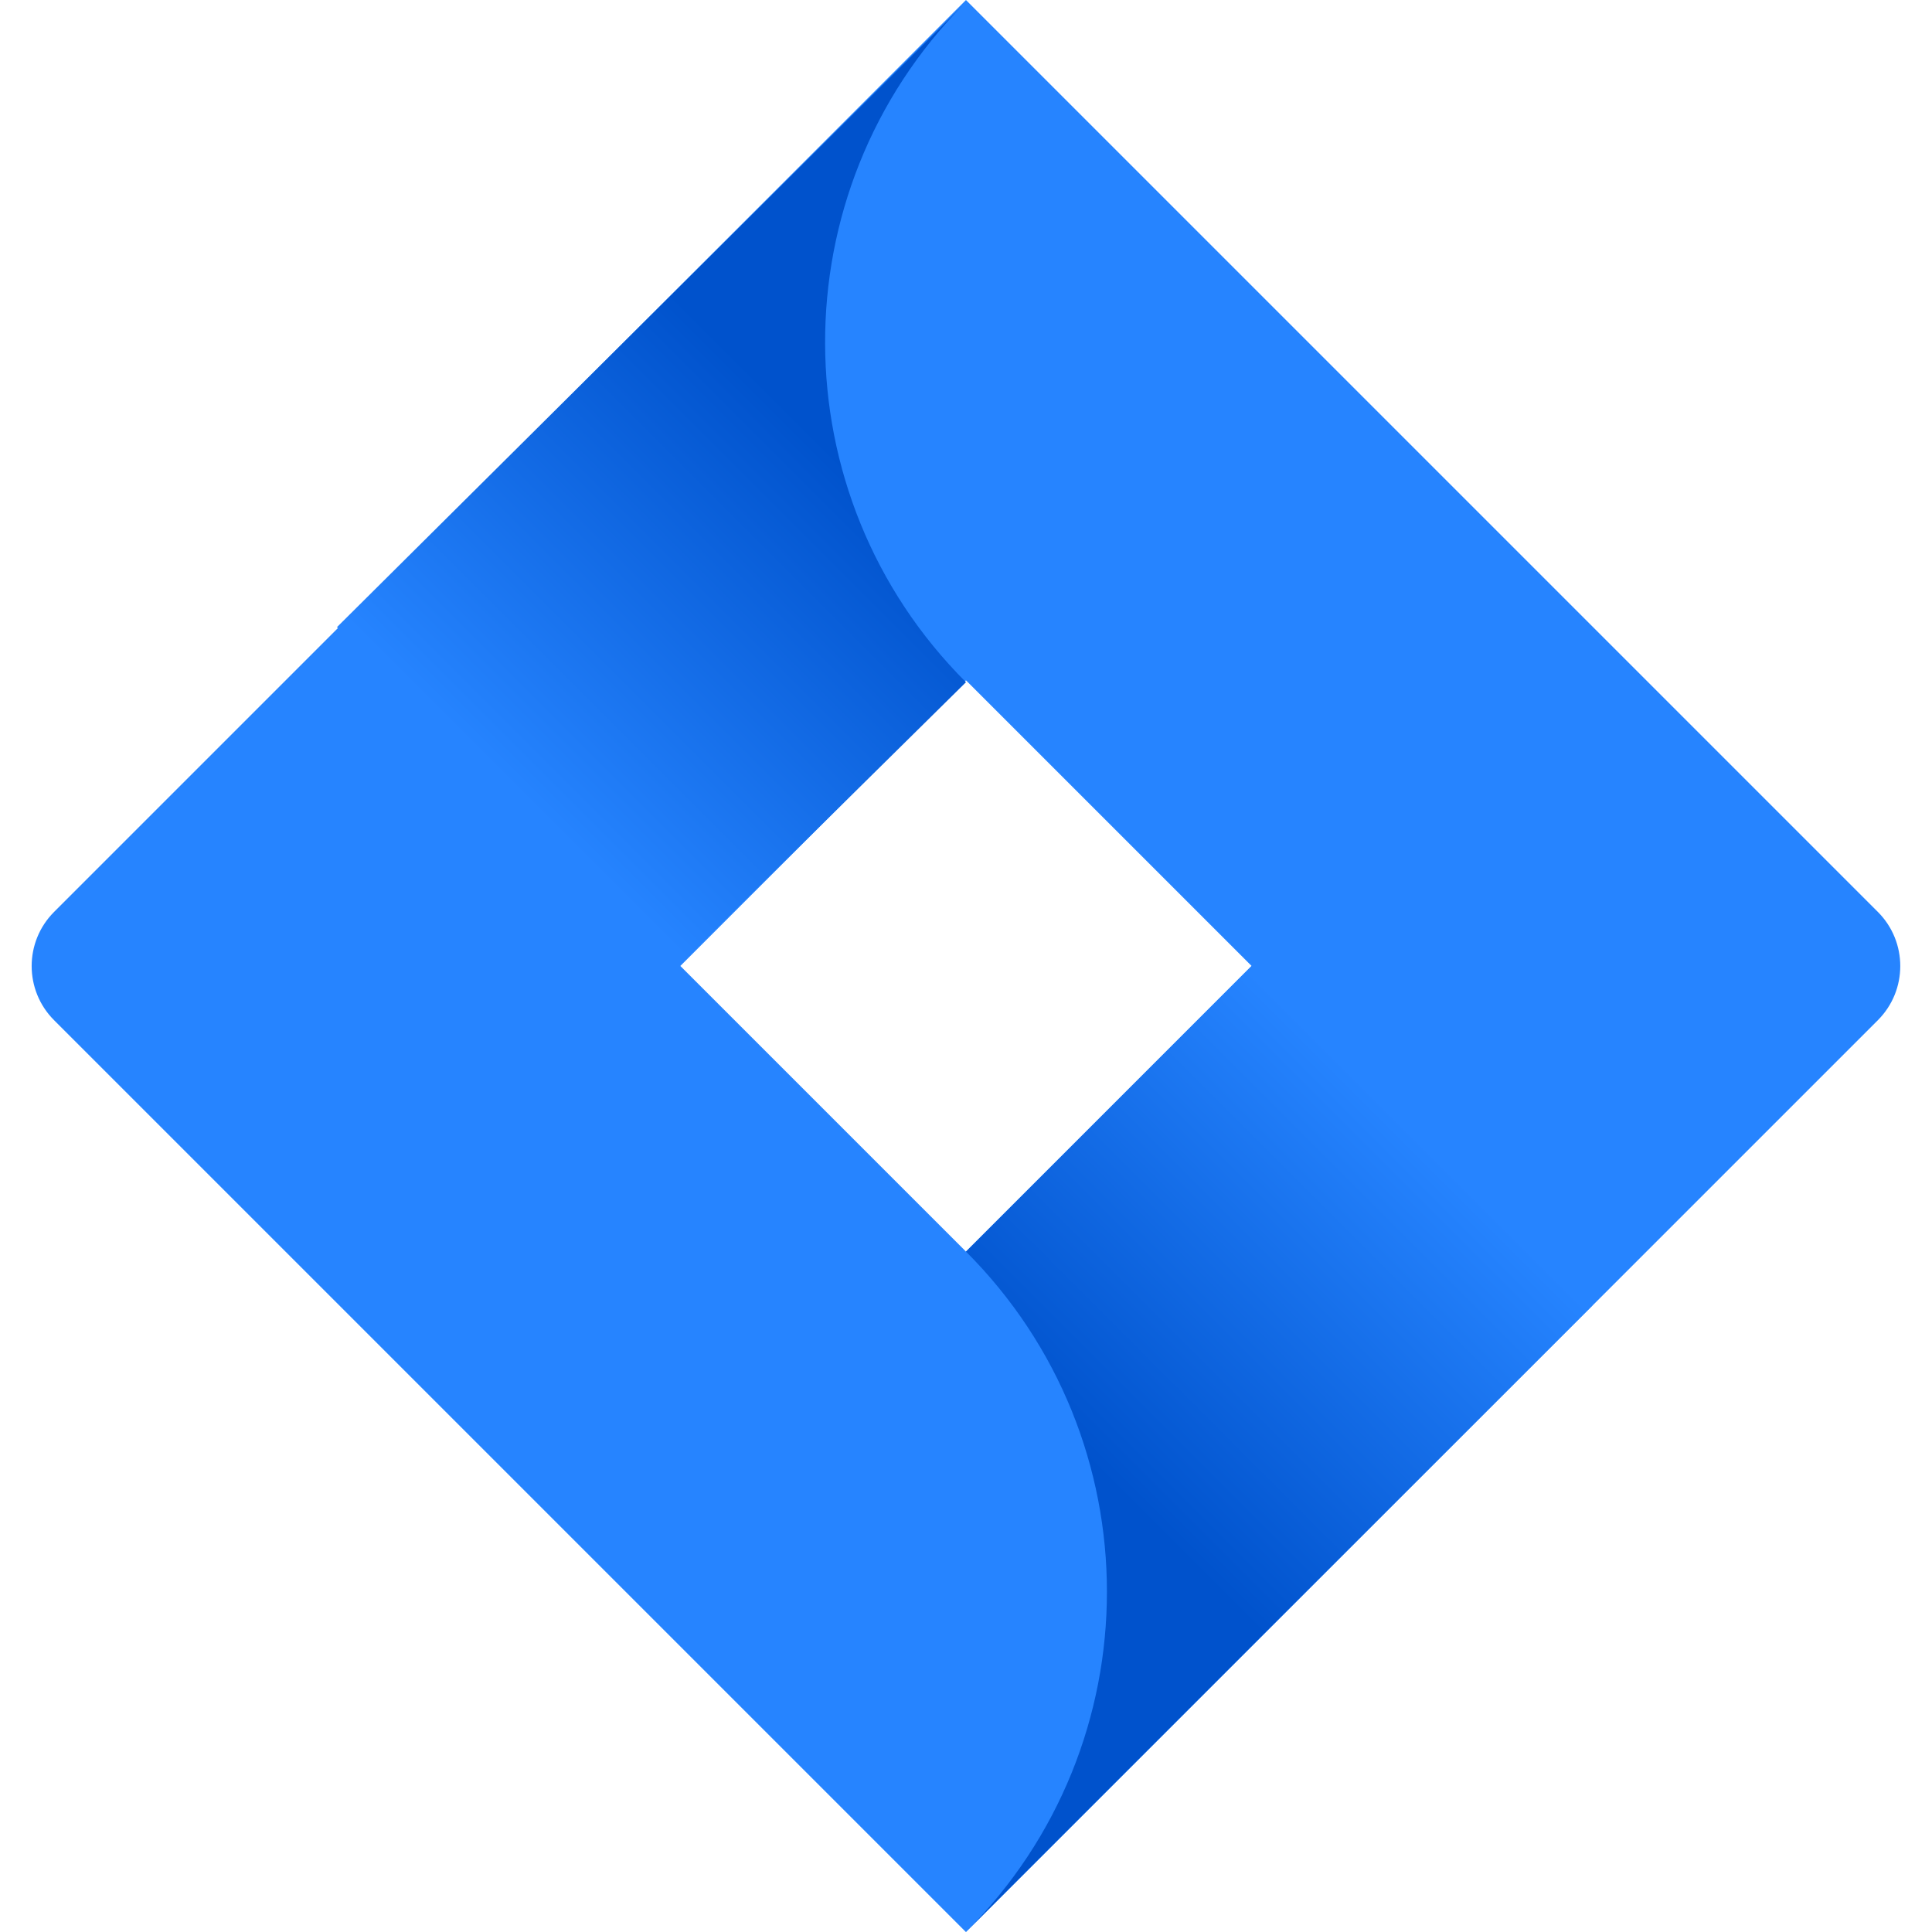
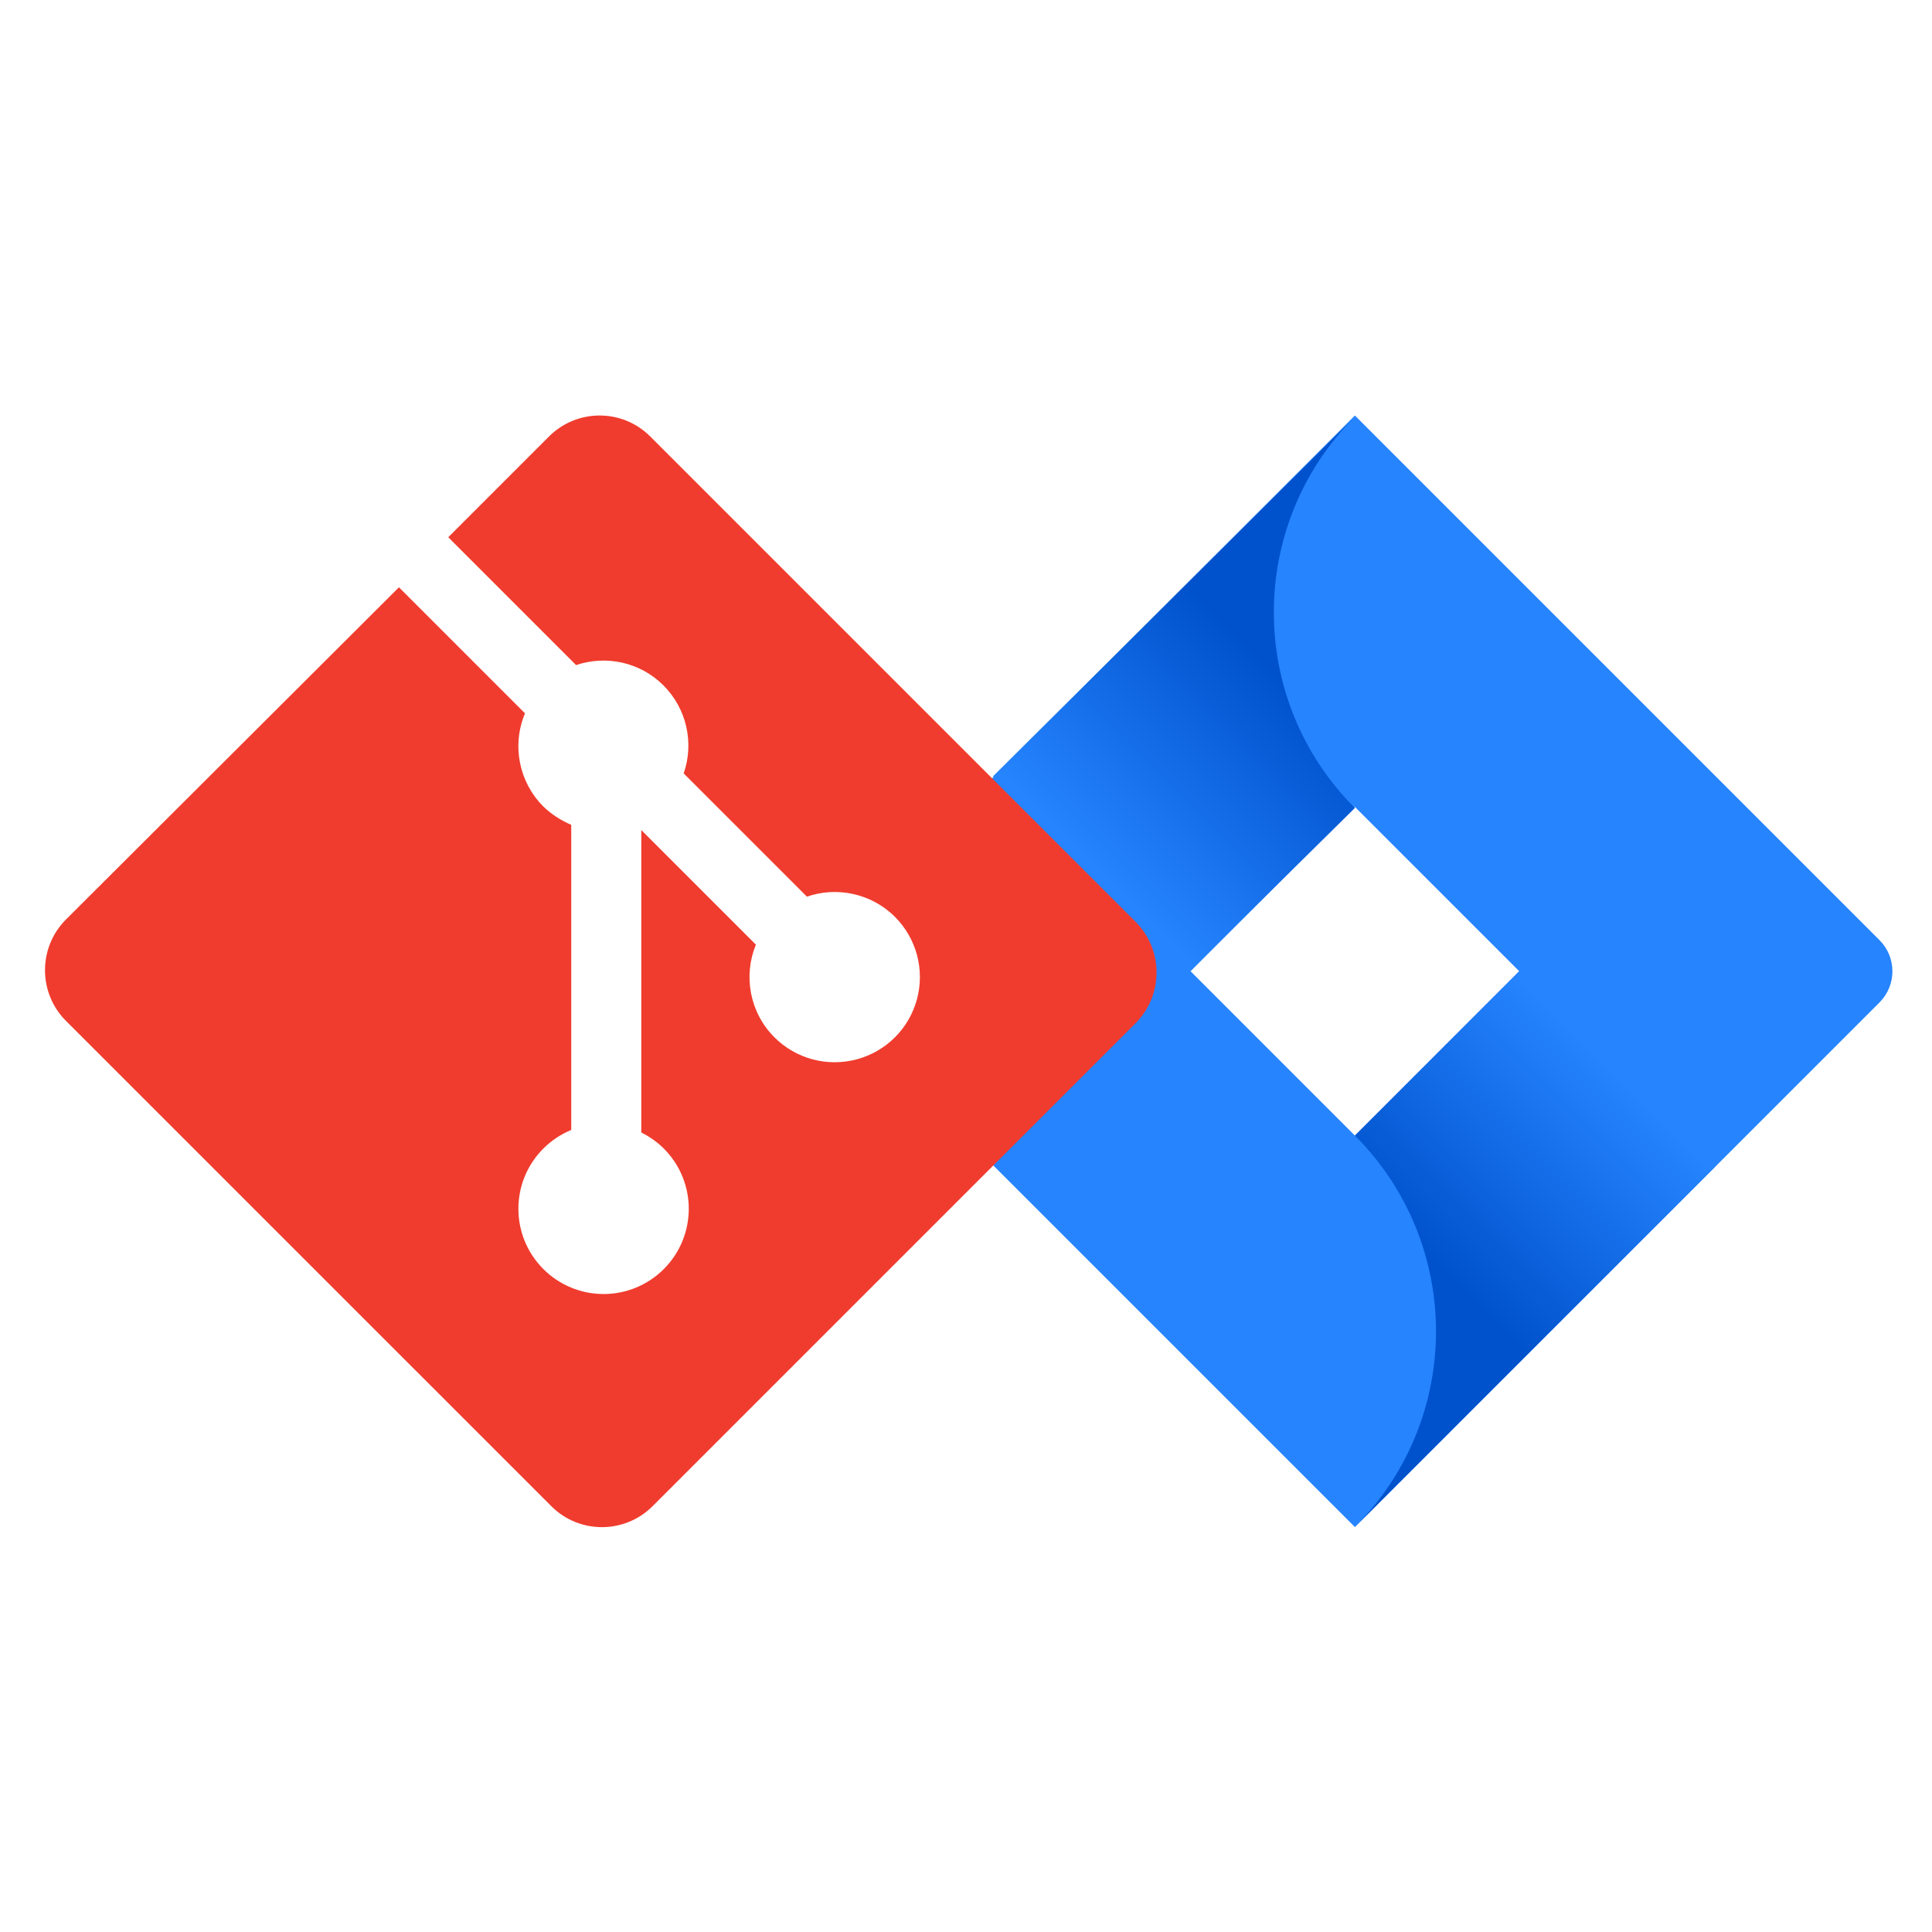
- <svg xmlns="http://www.w3.org/2000/svg" xmlns:xlink="http://www.w3.org/1999/xlink" width="64" height="64">
-   <defs>
+ <svg xmlns="http://www.w3.org/2000/svg" xmlns:xlink="http://www.w3.org/1999/xlink" width="73" height="73" version="1.1" id="svg23">
+   <defs id="defs27">
+     <linearGradient xlink:href="#A" id="C" x1="41.464" y1="29.159" x2="39.35" y2="31.273" />
    <linearGradient id="A" gradientUnits="userSpaceOnUse">
-       <stop offset=".18" stop-color="#0052cc" />
-       <stop offset="1" stop-color="#2684ff" />
+       <stop offset=".18" stop-color="#0052cc" id="stop210" />
+       <stop offset="1" stop-color="#2684ff" id="stop212" />
    </linearGradient>
    <linearGradient id="B" x1="42.023" y1="35.232" x2="44.133" y2="33.122" xlink:href="#A" />
-     <linearGradient xlink:href="#A" id="C" x1="41.464" y1="29.159" x2="39.35" y2="31.273" />
+     <linearGradient xlink:href="#A" id="C-9" x1="41.464" y1="29.159" x2="39.35" y2="31.273" gradientTransform="matrix(4.101162,0,0,4.101162,-119.9634,-109.3759)" />
+     <linearGradient id="B-5" x1="42.023" y1="35.232" x2="44.133" y2="33.122" xlink:href="#A" gradientTransform="matrix(4.101162,0,0,4.101162,-119.9634,-109.3759)" />
  </defs>
-   <g transform="matrix(6.249587 0 0 6.249587 -228.8213 -169.2629)">
-     <path d="M46.568 31.918l-4.834-4.834-4.834 4.834a.406.406 0 0 0 0 .573l4.834 4.834 4.834-4.834a.406.406 0 0 0 0-.573zm-4.834 1.8l-1.514-1.514 1.514-1.514 1.514 1.514z" fill="#2684ff" />
-     <path d="M41.734 30.7a2.549 2.549 0 0 1-.011-3.594L38.4 30.408l1.803 1.803z" fill="url(#C)" />
-     <path d="M43.252 32.2l-1.518 1.518a2.549 2.549 0 0 1 0 3.606l3.32-3.32z" fill="url(#B)" />
+   <g id="layer1" style="display:inline">
+     <g id="g139" />
+     <g id="g151" transform="translate(0,14)">
+       <g id="g133">
+         <g id="g136">
+           <g id="g142">
+             <path d="M 71.019,21.525 51.194,1.7 C 46.238,6.656 41.282,11.613 36.326,16.569 v 12.262 c 4.956,4.956 9.913,9.913 14.869,14.869 L 71.019,23.875 c 0.647,-0.65 0.647,-1.7 0,-2.35 z m -19.825,7.382 -6.209,-6.209 6.209,-6.209 6.209,6.209 z" fill="#2684ff" id="path219" style="stroke-width:4.101" />
+           </g>
+         </g>
+       </g>
+       <path d="M 51.194,16.53 A 10.454,10.454 0 0 1 51.149,1.79 l -13.628,13.542 7.394,7.394 z" fill="url(#C)" id="path221" style="display:inline;fill:url(#C-9);stroke-width:4.101" />
+       <path d="m 57.42,22.682 -6.226,6.226 a 10.454,10.454 0 0 1 0,14.789 L 64.81,30.08 Z" fill="url(#B)" id="path223" style="fill:url(#B-5);stroke-width:4.101" />
+     </g>
+   </g>
+   <g id="layer2" style="display:inline">
+     <path d="M 42.91,34.832 24.569,16.492 c -1.055,-1.056 -2.768,-1.056 -3.825,0 l -3.807,3.808 4.83,4.83 c 1.123,-0.379 2.41,-0.124 3.303,0.769 a 3.217,3.217 0 0 1 0.763,3.325 l 4.656,4.656 c 1.113,-0.388 2.425,-0.136 3.325,0.762 a 3.217,3.217 0 0 1 -1.444,5.385 3.217,3.217 0 0 1 -3.109,-0.833 c -0.945,-0.946 -1.178,-2.336 -0.7,-3.501 l -4.33,-4.33 v 11.426 c 0.297,0.152 0.596,0.353 0.851,0.609 1.257,1.257 1.257,3.294 0,4.553 a 3.217,3.217 0 0 1 -4.552,0 c -1.257,-1.26 -1.257,-3.296 0,-4.553 a 3.236,3.236 0 0 1 1.054,-0.703 V 31.166 C 21.212,31.007 20.841,30.776 20.53,30.473 A 3.217,3.217 0 0 1 19.837,26.954 L 15.074,22.191 2.49,34.745 a 2.712,2.712 0 0 0 0,3.826 L 20.832,56.911 c 1.055,1.056 2.768,1.056 3.825,0 L 42.91,38.658 a 2.712,2.712 0 0 0 0,-3.826" fill="#f03c2e" id="path21" style="stroke-width:0.99" />
  </g>
</svg>
